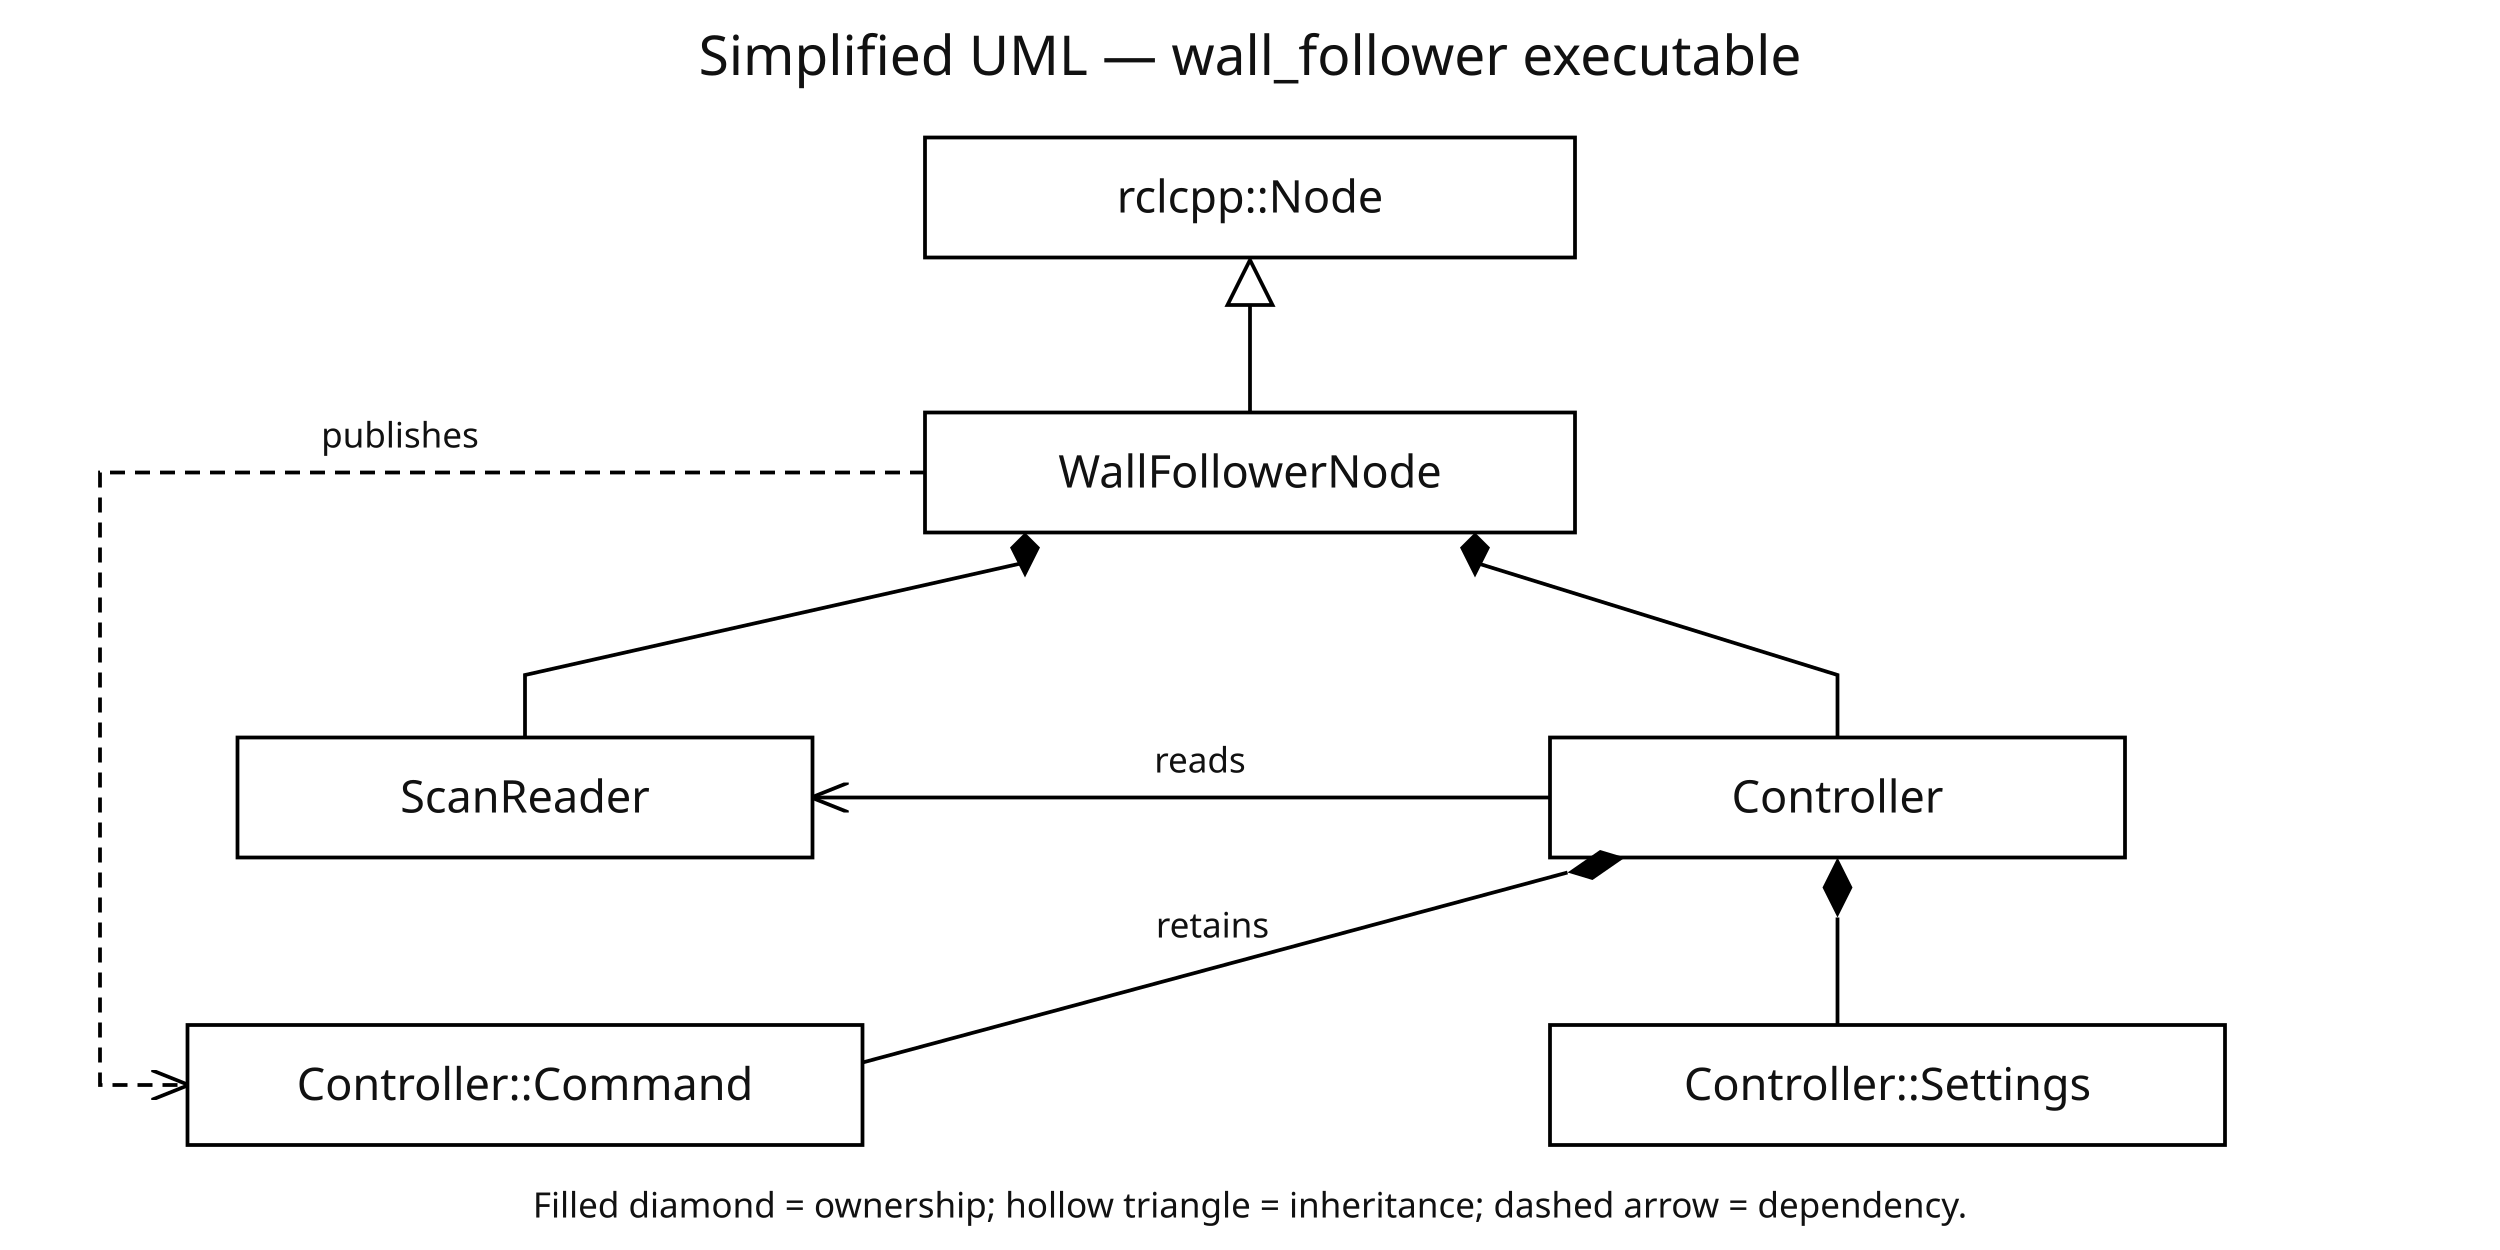
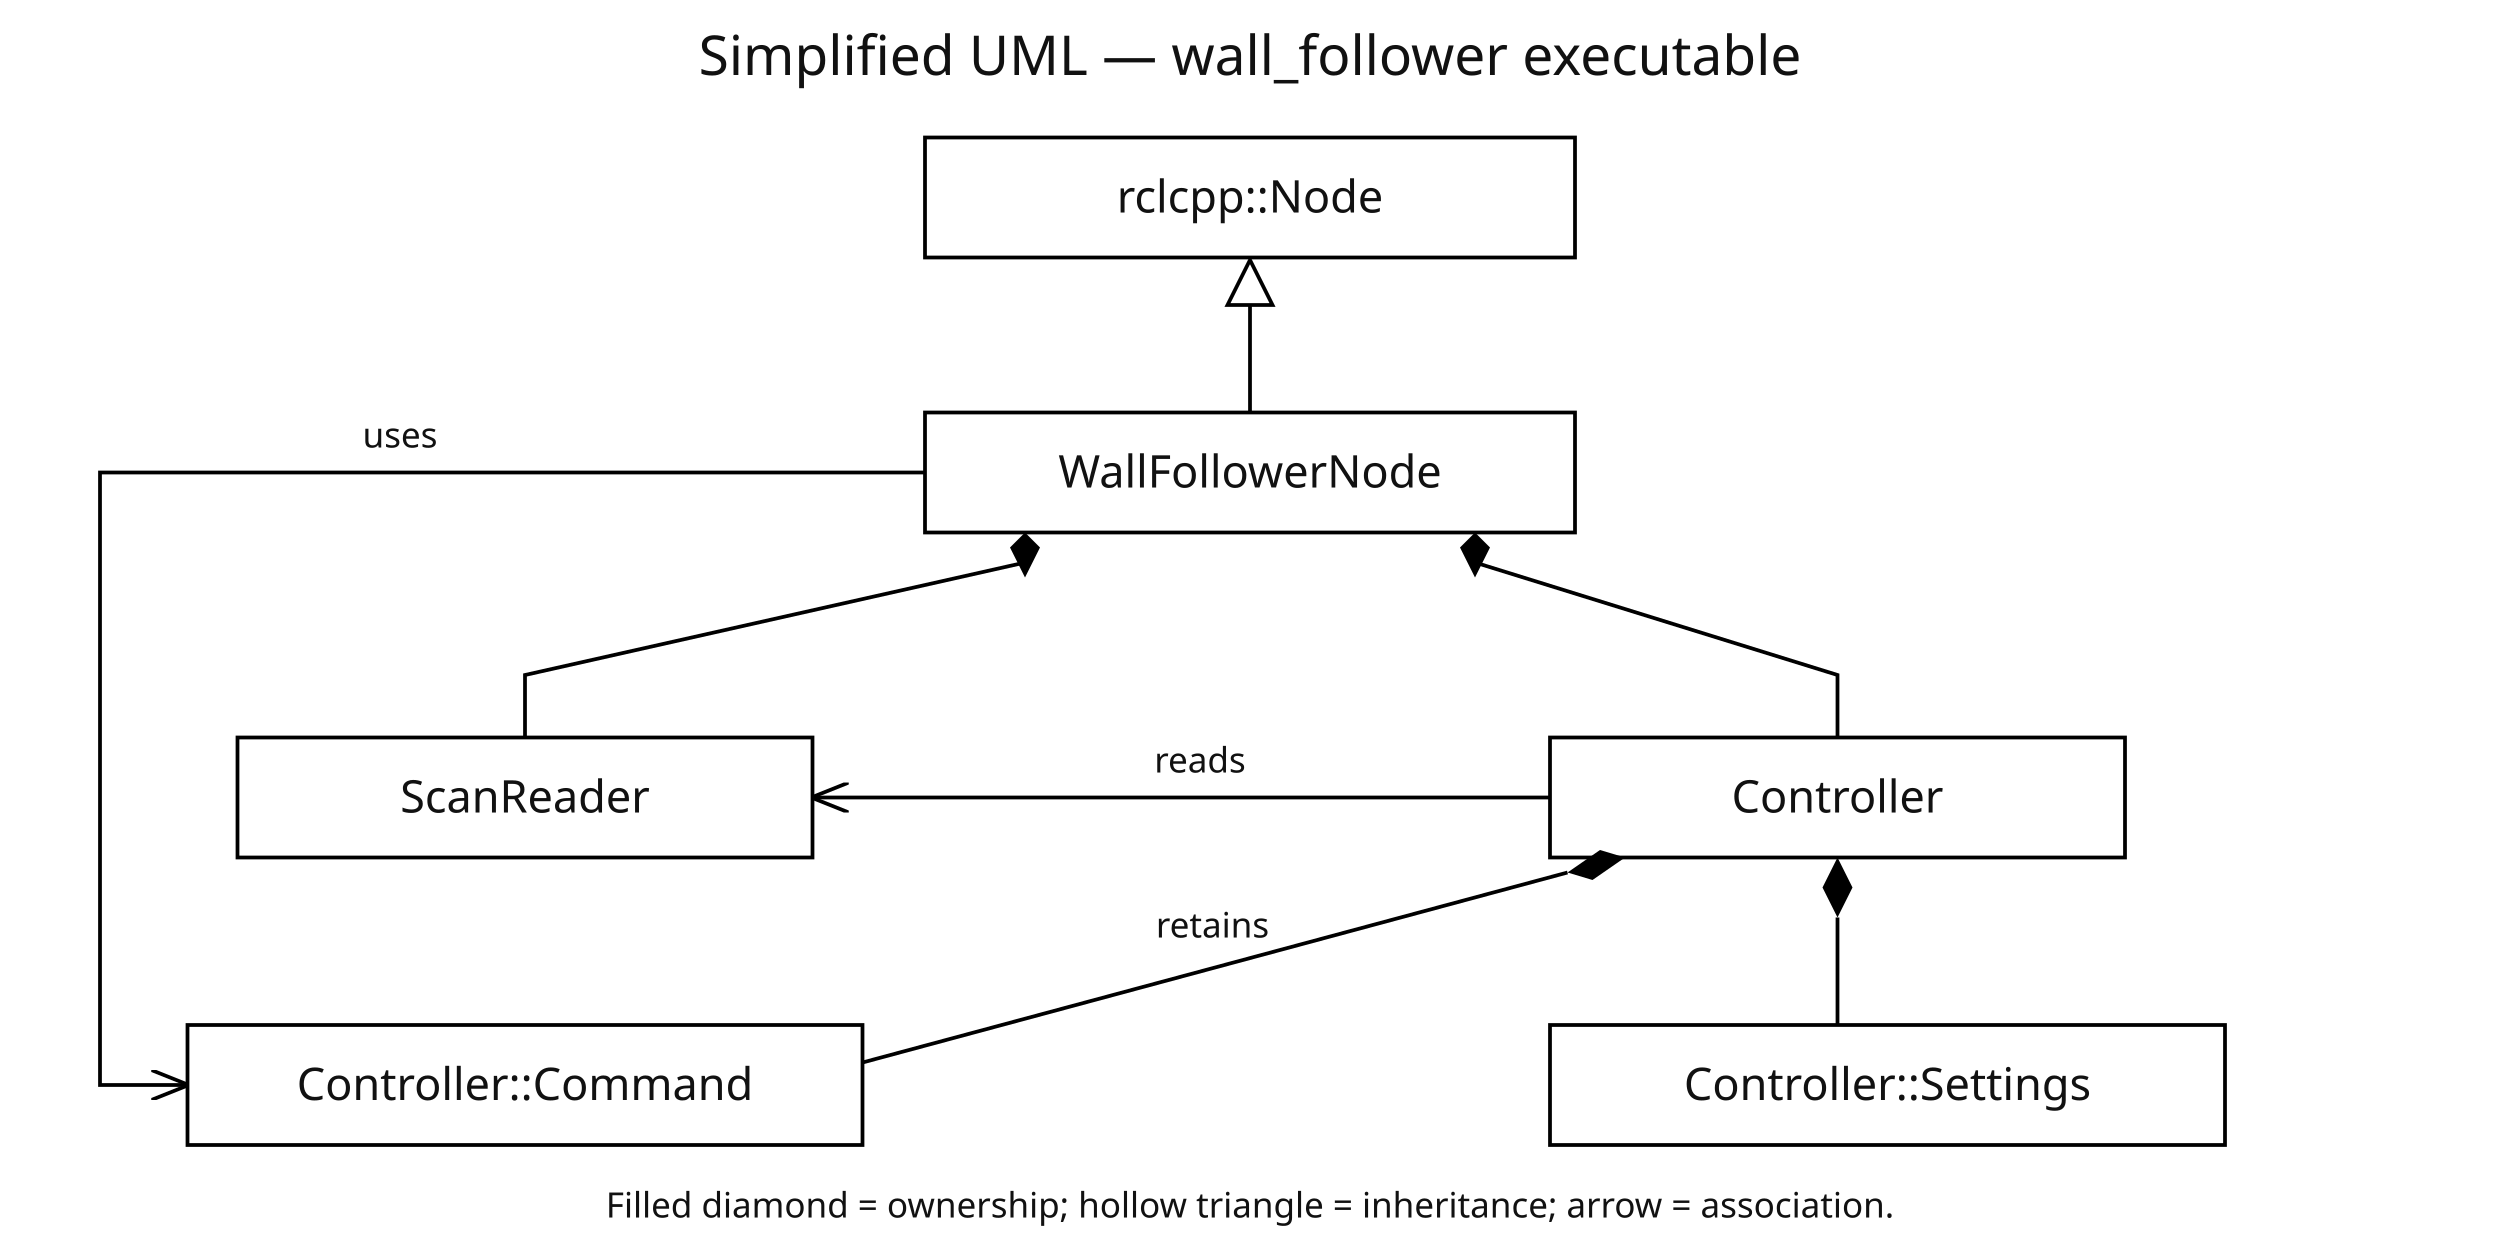
<svg xmlns="http://www.w3.org/2000/svg" width="1000" height="500" viewBox="0 0 1000 500" role="img" aria-labelledby="title desc">
  <defs>
    <marker id="triangle" markerWidth="14" markerHeight="14" refX="13" refY="7" orient="auto">
      <path d="M1 1L13 7L1 13Z" fill="white" stroke="black" />
    </marker>
    <marker id="arrow" markerWidth="10" markerHeight="8" refX="9" refY="4" orient="auto">
      <path d="M0 0L10 4L0 8" fill="none" stroke="black" />
    </marker>
  </defs>
  <rect width="1000" height="500" fill="white" />
  <g font-family="sans-serif" text-anchor="middle" fill="#111">
    <text x="500" y="30" font-size="22">Simplified UML — wall_follower executable</text>
    <g fill="white" stroke="black" stroke-width="1.5">
      <rect x="370" y="55" width="260" height="48" />
      <rect x="370" y="165" width="260" height="48" />
      <rect x="95" y="295" width="230" height="48" />
      <rect x="620" y="295" width="230" height="48" />
      <rect x="620" y="410" width="270" height="48" />
      <rect x="75" y="410" width="270" height="48" />
    </g>
    <g font-size="18">
      <text x="500" y="85">rclcpp::Node</text>
      <text x="500" y="195">WallFollowerNode</text>
      <text x="210" y="325">ScanReader</text>
      <text x="735" y="325">Controller</text>
      <text x="755" y="440">Controller::Settings</text>
      <text x="210" y="440">Controller::Command</text>
    </g>
    <g fill="none" stroke="black" stroke-width="1.5">
      <path d="M500 165L500 104" marker-end="url(#triangle)" />
      <path d="M410 225L210 270L210 295" />
      <path d="M590 225L735 270L735 295" />
      <path d="M735 367L735 410" />
      <path d="M620 319L326 319" marker-end="url(#arrow)" />
      <path d="M627 349L345 425" />
-       <path d="M370 189L40 189L40 434L74 434" stroke-dasharray="6 4" marker-end="url(#arrow)" />
+       <path d="M370 189L40 189L40 434L74 434" marker-end="url(#arrow)" />
    </g>
    <g fill="black">
      <path d="M650 343L640 340L627 349L637 352Z" />
      <path d="M410 213L416 219L410 231L404 219Z" />
      <path d="M590 213L596 219L590 231L584 219Z" />
      <path d="M735 343L741 355L735 367L729 355Z" />
    </g>
    <g font-size="14">
      <text x="480" y="309">reads</text>
      <text x="485" y="375">retains</text>
-       <text x="160" y="179">publishes</text>
-       <text x="500" y="487">Filled diamond = ownership; hollow triangle = inheritance; dashed arrow = dependency.</text>
+       <text x="160" y="179">uses</text>
+       <text x="500" y="487">Filled diamond = ownership; hollow triangle = inheritance; arrow = association.</text>
    </g>
  </g>
</svg>
